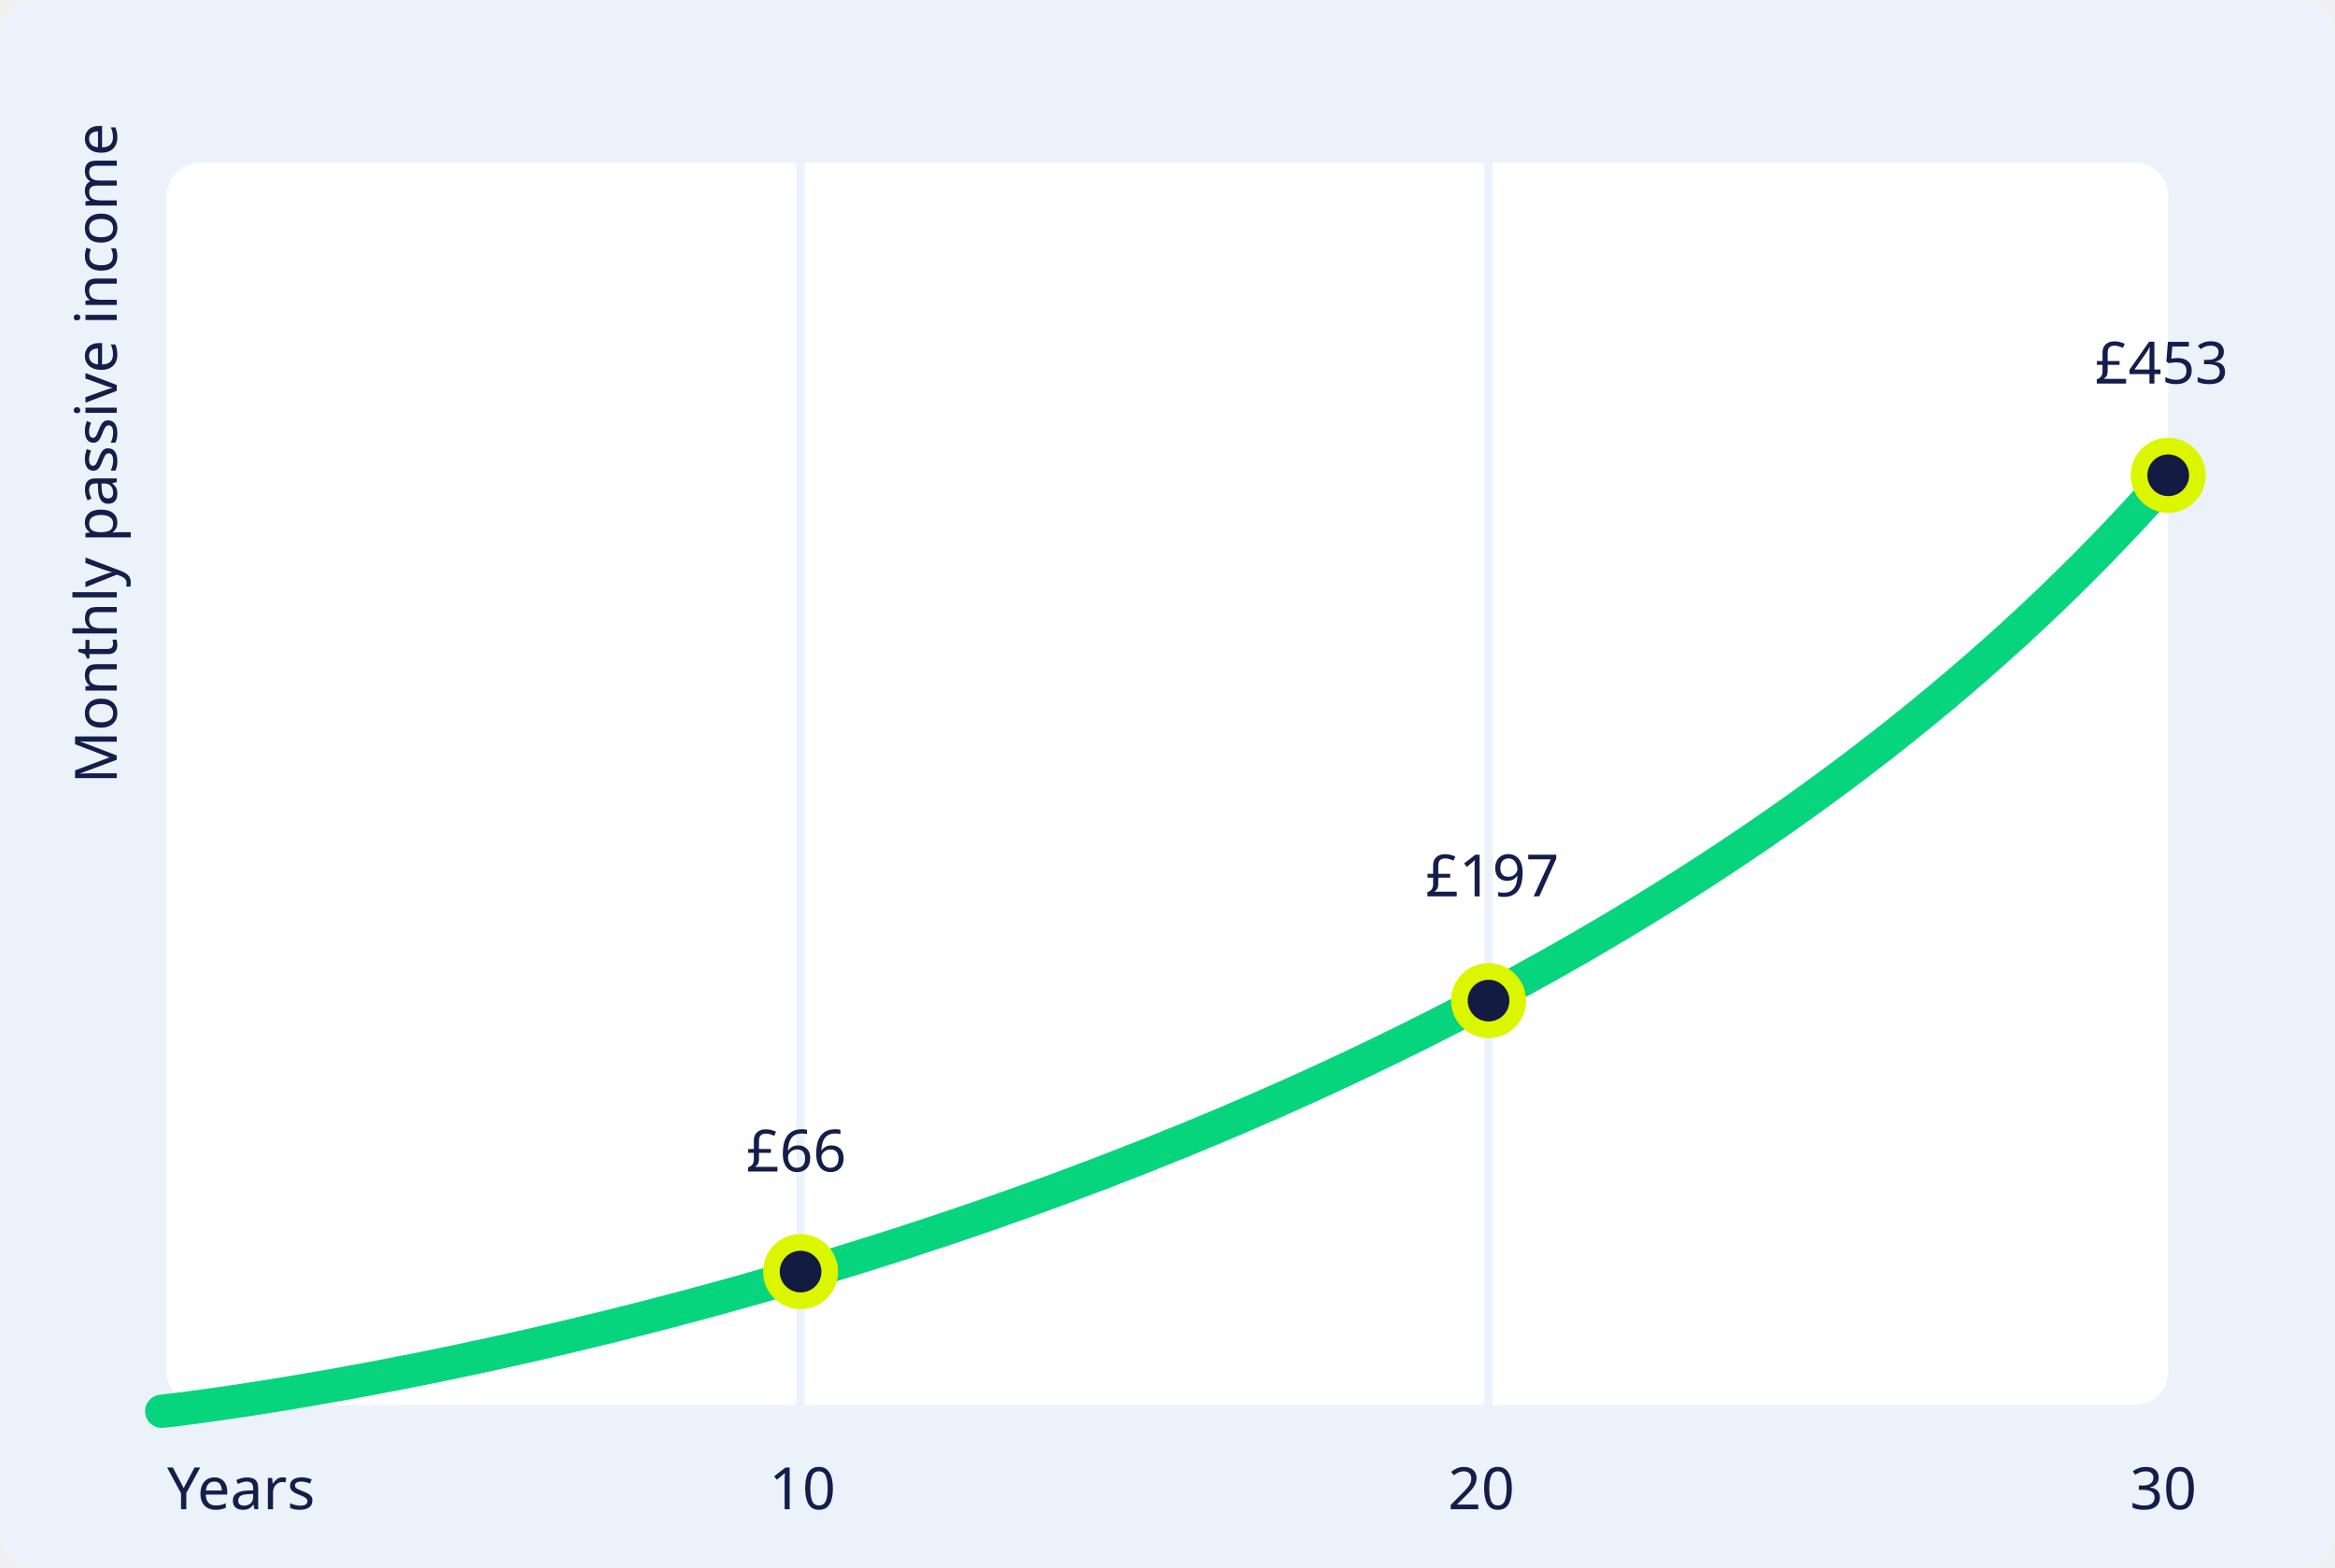
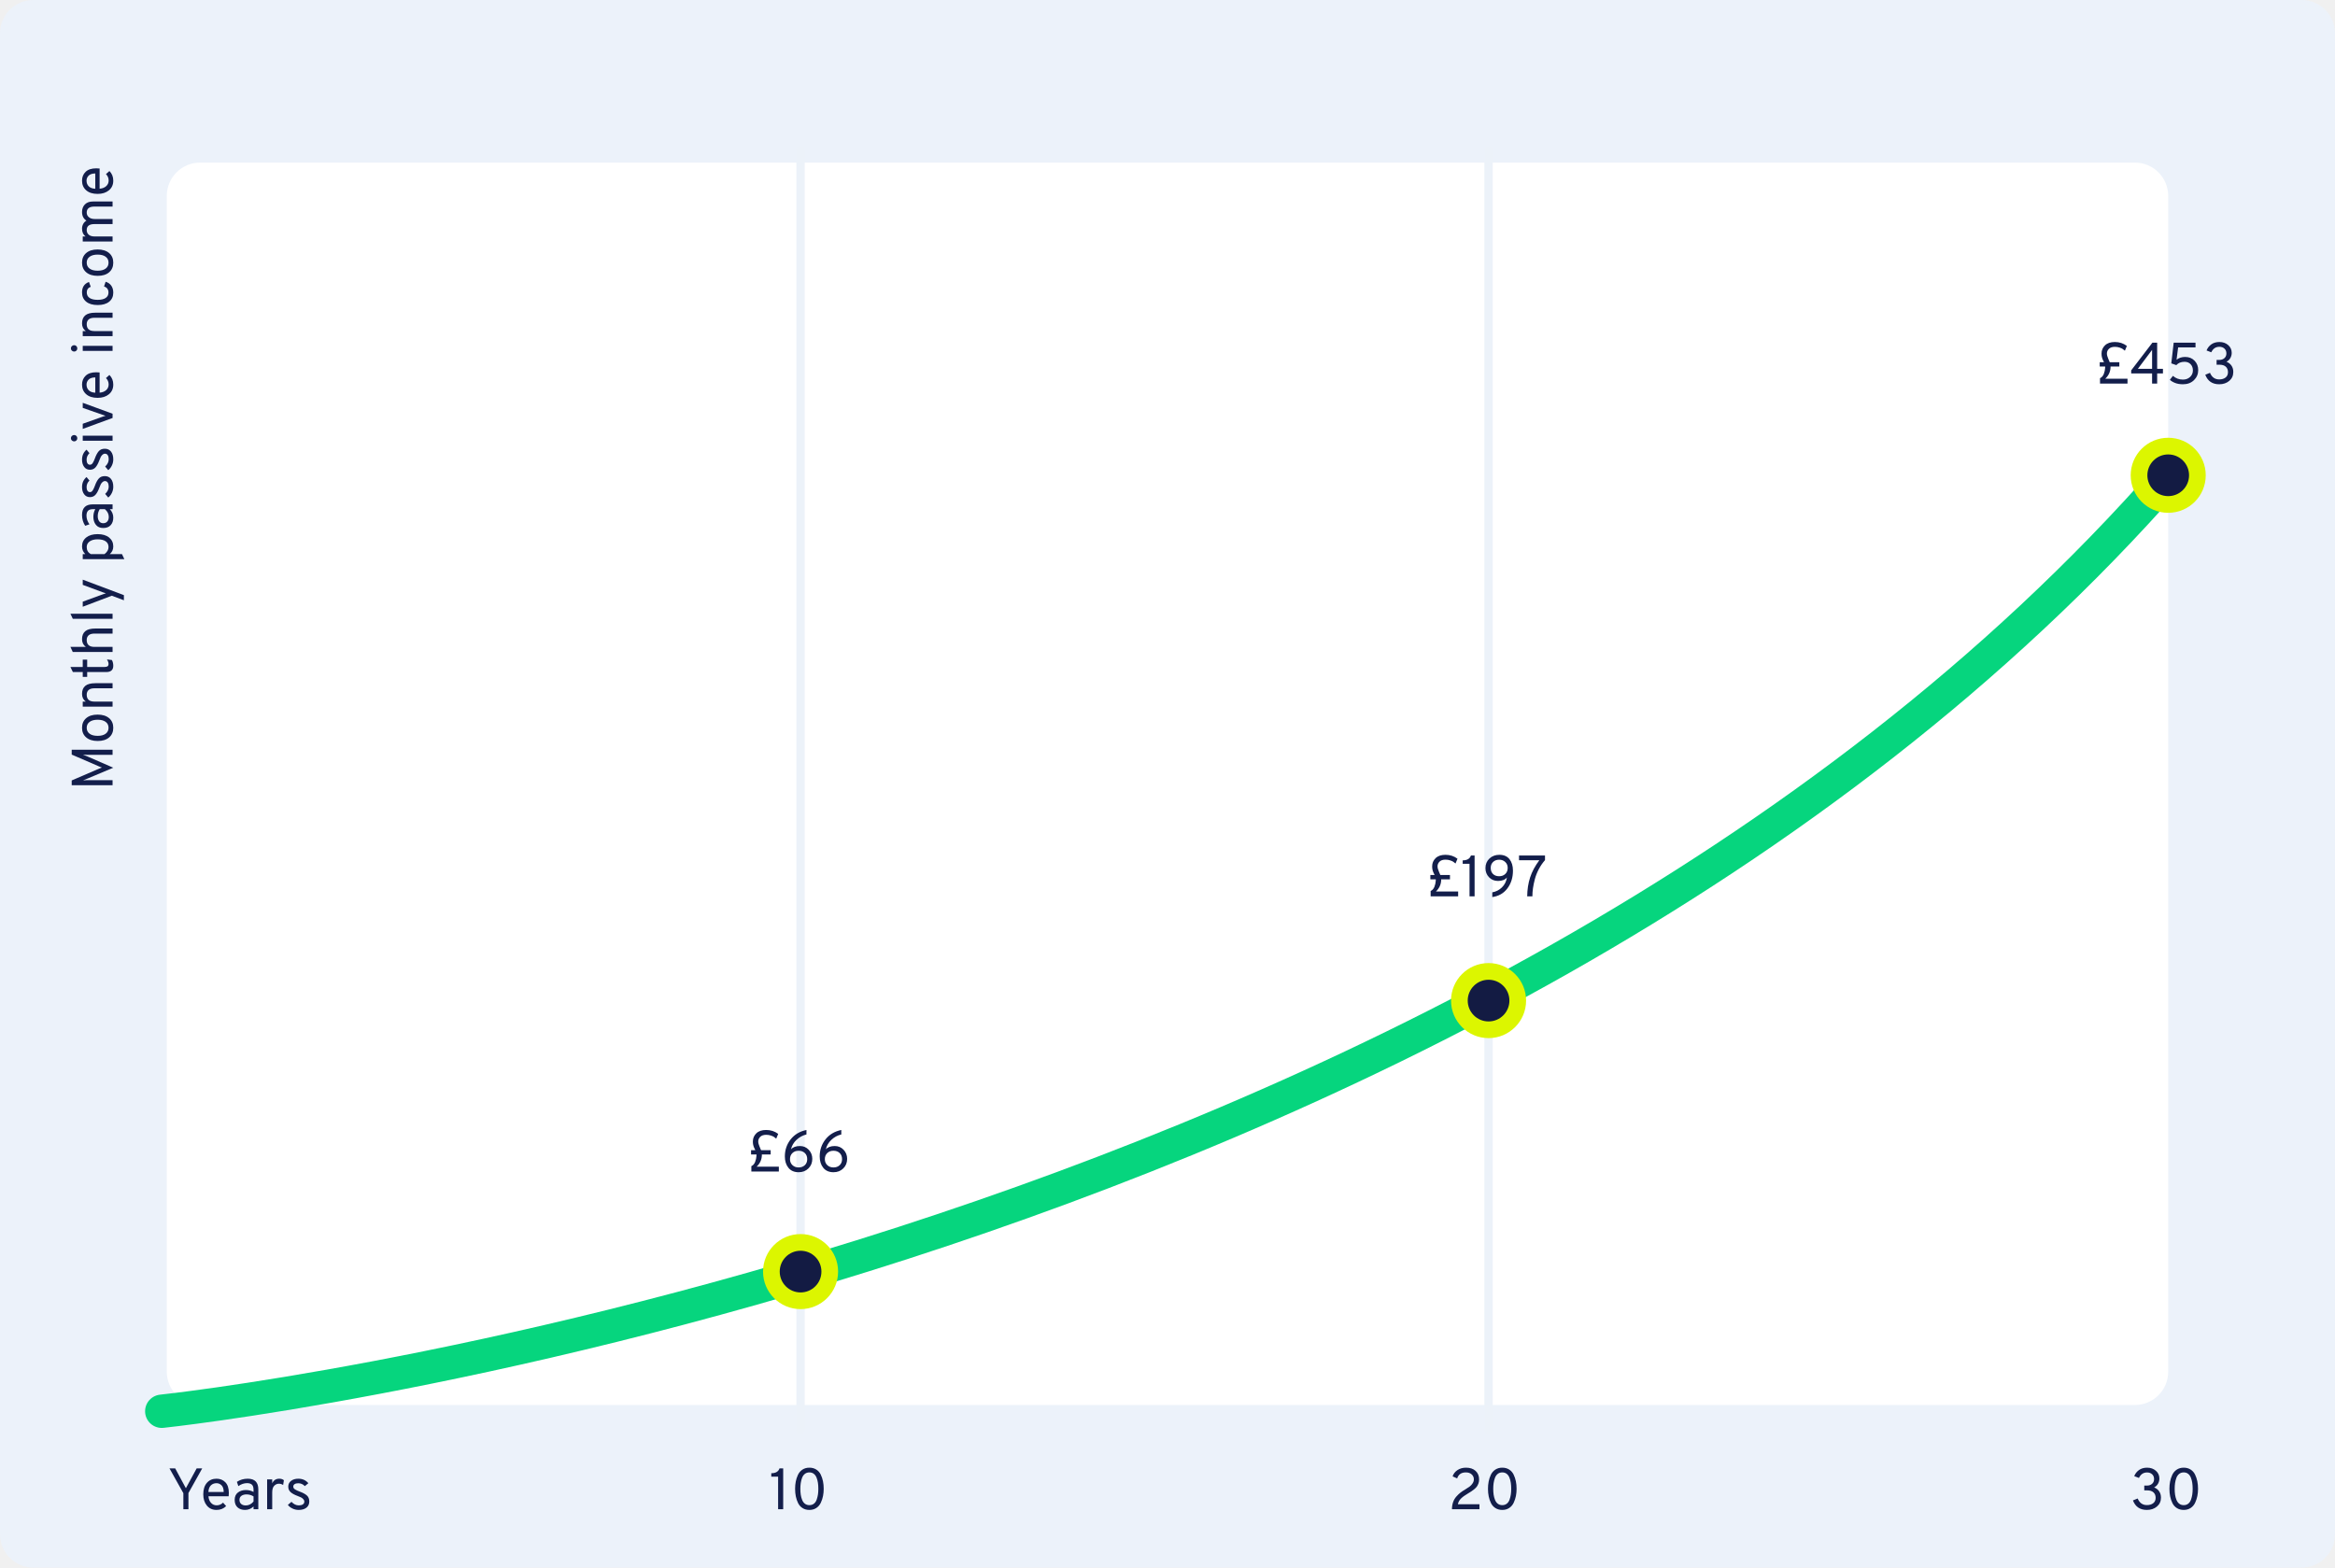
<svg xmlns="http://www.w3.org/2000/svg" width="560px" height="376px" viewBox="0 0 560 376" version="1.1">
  <defs />
  <g id="Page-1" stroke="none" stroke-width="1" fill="none" fill-rule="evenodd">
-     <g id="Lunch-graph">
+     <g id="Lunch-graph-Copy">
      <rect id="Rectangle" fill="#ECF2FA" x="0" y="0" width="560" height="376" rx="8" />
      <rect id="Rectangle-2" fill="#FFFFFF" x="40" y="39" width="480" height="298" rx="8" />
      <rect id="Rectangle-3-Copy" fill="#ECF2F9" x="356" y="35" width="2" height="309" rx="1" />
      <rect id="Rectangle-3-Copy-2" fill="#ECF2F9" x="191" y="35" width="2" height="309" rx="1" />
      <path d="M38.797,338.5 C38.797,338.5 352.516,305.652 520.395,113.957" id="Path-2" stroke="#06D57E" stroke-width="8" stroke-linecap="round" />
      <circle id="Oval" fill="#DCF600" cx="192" cy="305" r="9" />
      <circle id="Oval" fill="#131B43" cx="192" cy="305" r="5" />
      <circle id="Oval-Copy" fill="#DCF600" cx="357" cy="240" r="9" />
      <circle id="Oval-Copy-2" fill="#DCF600" cx="520" cy="114" r="9" />
      <circle id="Oval-Copy-3" fill="#131B43" cx="357" cy="240" r="5" />
      <circle id="Oval-Copy-4" fill="#131B43" cx="520" cy="114" r="5" />
-       <text id="10" font-family="Overpass-Regular, Overpass" font-size="14" font-weight="normal" fill="#131E4B">
-         <tspan x="184.416" y="362">10</tspan>
-       </text>
-       <text id="£66" font-family="Overpass-Regular, Overpass" font-size="14" font-weight="normal" fill="#131E4B">
-         <tspan x="178.963" y="281">£66</tspan>
-       </text>
-       <text id="Years" font-family="Overpass-Regular, Overpass" font-size="14" font-weight="normal" fill="#131E4B">
-         <tspan x="40.084" y="362">Years</tspan>
-       </text>
-       <text id="20" font-family="Overpass-Regular, Overpass" font-size="14" font-weight="normal" fill="#131E4B">
-         <tspan x="347.243" y="362">20</tspan>
-       </text>
-       <text id="£197" font-family="Overpass-Regular, Overpass" font-size="14" font-weight="normal" fill="#131E4B">
-         <tspan x="341.877" y="215">£197</tspan>
-       </text>
-       <text id="£453" font-family="Overpass-Regular, Overpass" font-size="14" font-weight="normal" fill="#131E4B">
-         <tspan x="502.413" y="92">£453</tspan>
-       </text>
-       <text id="30" font-family="Overpass-Regular, Overpass" font-size="14" font-weight="normal" fill="#131E4B">
-         <tspan x="510.813" y="362">30</tspan>
-       </text>
-       <text id="Monthly-passive-inco" transform="translate(23, 113) rotate(-90) translate(-23, -113) " font-family="Overpass-Regular, Overpass" font-size="14" font-weight="normal" fill="#131E4B">
-         <tspan x="-51.998" y="118">Monthly passive income</tspan>
-       </text>
+       <path d="M186.614,362 L186.614,354.188 L184.976,354.188 L184.976,353.362 C186.031,353.362 186.689,352.975 186.95,352.2 L187.832,352.2 L187.832,362 L186.614,362 Z M194.118,362.168 C193.493,362.168 192.947,362.021 192.48,361.727 C192.013,361.433 191.656,361.036 191.409,360.537 C191.162,360.038 190.98,359.503 190.863,358.934 C190.746,358.365 190.688,357.753 190.688,357.1 C190.688,356.503 190.739,355.931 190.842,355.385 C190.945,354.839 191.117,354.302 191.36,353.775 C191.603,353.248 191.96,352.825 192.431,352.508 C192.902,352.191 193.465,352.032 194.118,352.032 C194.743,352.032 195.289,352.179 195.756,352.473 C196.223,352.767 196.58,353.166 196.827,353.67 C197.074,354.174 197.256,354.711 197.373,355.28 C197.49,355.849 197.548,356.456 197.548,357.1 C197.548,357.697 197.494,358.269 197.387,358.815 C197.28,359.361 197.105,359.898 196.862,360.425 C196.619,360.952 196.262,361.375 195.791,361.692 C195.32,362.009 194.762,362.168 194.118,362.168 Z M194.118,361.02 C194.538,361.02 194.897,360.903 195.196,360.67 C195.495,360.437 195.716,360.115 195.861,359.704 C196.006,359.293 196.108,358.88 196.169,358.465 C196.23,358.05 196.26,357.595 196.26,357.1 C196.26,356.577 196.227,356.097 196.162,355.658 C196.097,355.219 195.987,354.806 195.833,354.419 C195.679,354.032 195.457,353.726 195.168,353.502 C194.879,353.278 194.529,353.166 194.118,353.166 C193.689,353.166 193.325,353.285 193.026,353.523 C192.727,353.761 192.503,354.083 192.354,354.489 C192.205,354.895 192.1,355.31 192.039,355.735 C191.978,356.16 191.948,356.615 191.948,357.1 C191.948,357.623 191.981,358.101 192.046,358.535 C192.111,358.969 192.223,359.382 192.382,359.774 C192.541,360.166 192.767,360.472 193.061,360.691 C193.355,360.91 193.707,361.02 194.118,361.02 Z" id="10" fill="#131E4B" />
+       <path d="M180.195,281 L180.195,279.712 C180.606,279.525 180.907,279.189 181.098,278.704 C181.289,278.219 181.399,277.715 181.427,277.192 L181.427,276.912 L180.125,276.912 L180.125,275.876 L181.147,275.876 C181.128,275.839 181.091,275.762 181.035,275.645 C180.979,275.528 180.939,275.447 180.916,275.4 C180.893,275.353 180.858,275.274 180.811,275.162 C180.764,275.05 180.729,274.952 180.706,274.868 C180.683,274.784 180.657,274.684 180.629,274.567 C180.601,274.45 180.582,274.327 180.573,274.196 C180.564,274.065 180.559,273.93 180.559,273.79 C180.559,273.025 180.834,272.374 181.385,271.837 C181.936,271.3 182.724,271.032 183.751,271.032 C184.843,271.032 185.804,271.345 186.635,271.97 L186.159,273.118 C185.944,272.941 185.765,272.801 185.62,272.698 C185.475,272.595 185.23,272.486 184.885,272.369 C184.54,272.252 184.162,272.194 183.751,272.194 C183.126,272.194 182.652,272.353 182.33,272.67 C182.008,272.987 181.847,273.361 181.847,273.79 C181.847,274.135 181.957,274.558 182.176,275.057 C182.395,275.556 182.51,275.829 182.519,275.876 L184.829,275.876 L184.829,276.912 L182.715,276.912 L182.715,277.164 C182.668,278.2 182.248,279.091 181.455,279.838 L186.789,279.838 L186.789,281 L180.195,281 Z M191.549,281.168 C190.485,281.168 189.666,280.816 189.092,280.111 C188.518,279.406 188.231,278.494 188.231,277.374 C188.231,275.825 188.695,274.462 189.624,273.286 C190.553,272.11 191.815,271.359 193.411,271.032 L193.411,272.11 C192.524,272.315 191.733,272.742 191.038,273.391 C190.343,274.04 189.897,274.803 189.701,275.68 C190.168,275.148 190.882,274.882 191.843,274.882 C192.683,274.882 193.388,275.181 193.957,275.778 C194.526,276.375 194.811,277.103 194.811,277.962 C194.811,278.886 194.501,279.651 193.88,280.258 C193.259,280.865 192.482,281.168 191.549,281.168 Z M191.535,280.02 C192.142,280.02 192.636,279.838 193.019,279.474 C193.402,279.11 193.593,278.629 193.593,278.032 C193.593,277.425 193.404,276.938 193.026,276.569 C192.648,276.2 192.151,276.016 191.535,276.016 C190.928,276.016 190.431,276.2 190.044,276.569 C189.657,276.938 189.463,277.425 189.463,278.032 C189.463,278.62 189.659,279.098 190.051,279.467 C190.443,279.836 190.938,280.02 191.535,280.02 Z M199.907,281.168 C198.843,281.168 198.024,280.816 197.45,280.111 C196.876,279.406 196.589,278.494 196.589,277.374 C196.589,275.825 197.053,274.462 197.982,273.286 C198.911,272.11 200.173,271.359 201.769,271.032 L201.769,272.11 C200.882,272.315 200.091,272.742 199.396,273.391 C198.701,274.04 198.255,274.803 198.059,275.68 C198.526,275.148 199.24,274.882 200.201,274.882 C201.041,274.882 201.746,275.181 202.315,275.778 C202.884,276.375 203.169,277.103 203.169,277.962 C203.169,278.886 202.859,279.651 202.238,280.258 C201.617,280.865 200.84,281.168 199.907,281.168 Z M199.893,280.02 C200.5,280.02 200.994,279.838 201.377,279.474 C201.76,279.11 201.951,278.629 201.951,278.032 C201.951,277.425 201.762,276.938 201.384,276.569 C201.006,276.2 200.509,276.016 199.893,276.016 C199.286,276.016 198.789,276.2 198.402,276.569 C198.015,276.938 197.821,277.425 197.821,278.032 C197.821,278.62 198.017,279.098 198.409,279.467 C198.801,279.836 199.296,280.02 199.893,280.02 Z" id="£66" fill="#131E4B" />
+       <path d="M43.976,362 L43.976,358.15 L40.644,352.2 L42.016,352.2 L44.578,356.96 L47.168,352.2 L48.498,352.2 L45.194,358.122 L45.194,362 L43.976,362 Z M51.928,362.168 C50.957,362.168 50.185,361.82 49.611,361.125 C49.037,360.43 48.75,359.527 48.75,358.416 C48.75,357.249 49.039,356.335 49.618,355.672 C50.197,355.009 50.967,354.678 51.928,354.678 C52.787,354.678 53.494,354.965 54.049,355.539 C54.604,356.113 54.882,356.96 54.882,358.08 C54.882,358.341 54.868,358.612 54.84,358.892 L49.996,358.892 C50.043,359.545 50.246,360.07 50.605,360.467 C50.964,360.864 51.415,361.062 51.956,361.062 C52.553,361.062 53.067,360.847 53.496,360.418 L54.238,361.244 C53.622,361.86 52.852,362.168 51.928,362.168 Z M49.982,357.856 L53.65,357.856 C53.641,357.119 53.466,356.584 53.125,356.253 C52.784,355.922 52.385,355.756 51.928,355.756 C51.377,355.756 50.925,355.931 50.57,356.281 C50.215,356.631 50.019,357.156 49.982,357.856 Z M60.804,362 L60.804,361.342 C60.216,361.893 59.539,362.168 58.774,362.168 C58.018,362.168 57.414,361.96 56.961,361.545 C56.508,361.13 56.282,360.535 56.282,359.76 C56.282,358.985 56.539,358.397 57.052,357.996 C57.565,357.595 58.2,357.394 58.956,357.394 C59.647,357.394 60.263,357.548 60.804,357.856 L60.804,357.352 C60.804,356.755 60.671,356.337 60.405,356.099 C60.139,355.861 59.754,355.742 59.25,355.742 C58.531,355.742 57.836,355.98 57.164,356.456 L56.814,355.434 C57.579,354.93 58.443,354.678 59.404,354.678 C61.103,354.678 61.952,355.537 61.952,357.254 L61.952,362 L60.804,362 Z M58.956,361.09 C59.656,361.09 60.272,360.777 60.804,360.152 L60.804,358.92 C60.291,358.603 59.731,358.444 59.124,358.444 C58.629,358.444 58.223,358.556 57.906,358.78 C57.589,359.004 57.43,359.331 57.43,359.76 C57.43,360.161 57.563,360.483 57.829,360.726 C58.095,360.969 58.471,361.09 58.956,361.09 Z M64.066,362 L64.066,354.846 L65.284,354.846 L65.284,355.784 C65.62,355.047 66.185,354.678 66.978,354.678 C67.426,354.678 67.795,354.799 68.084,355.042 L67.902,356.19 C67.603,355.985 67.263,355.882 66.88,355.882 C66.46,355.882 66.089,356.045 65.767,356.372 C65.445,356.699 65.284,357.231 65.284,357.968 L65.284,362 L64.066,362 Z M71.626,362.168 C71.113,362.168 70.625,362.058 70.163,361.839 C69.701,361.62 69.325,361.328 69.036,360.964 L69.904,360.222 C70.436,360.791 71.019,361.076 71.654,361.076 C72.055,361.076 72.377,360.999 72.62,360.845 C72.863,360.691 72.984,360.465 72.984,360.166 C72.984,359.942 72.895,359.739 72.718,359.557 C72.541,359.375 72.359,359.24 72.172,359.151 C71.985,359.062 71.71,358.948 71.346,358.808 C70.618,358.537 70.067,358.234 69.694,357.898 C69.321,357.562 69.134,357.119 69.134,356.568 C69.134,355.989 69.36,355.53 69.813,355.189 C70.266,354.848 70.842,354.678 71.542,354.678 C72.541,354.678 73.343,355.037 73.95,355.756 L73.11,356.456 C72.671,355.999 72.144,355.77 71.528,355.77 C71.164,355.77 70.875,355.84 70.66,355.98 C70.445,356.12 70.338,356.316 70.338,356.568 C70.338,356.708 70.373,356.836 70.443,356.953 C70.513,357.07 70.639,357.179 70.821,357.282 C71.003,357.385 71.148,357.462 71.255,357.513 C71.362,357.564 71.561,357.646 71.85,357.758 C72.606,358.029 73.182,358.337 73.579,358.682 C73.976,359.027 74.174,359.513 74.174,360.138 C74.174,360.773 73.945,361.27 73.488,361.629 C73.031,361.988 72.41,362.168 71.626,362.168 Z" id="Years" fill="#131E4B" />
+       <path d="M348.223,362 C348.223,361.384 348.312,360.822 348.489,360.313 C348.666,359.804 348.923,359.359 349.259,358.976 C349.595,358.593 349.931,358.271 350.267,358.01 C350.603,357.749 351.004,357.483 351.471,357.212 C351.9,356.951 352.236,356.729 352.479,356.547 C352.722,356.365 352.948,356.12 353.158,355.812 C353.368,355.504 353.473,355.177 353.473,354.832 C353.473,354.356 353.298,353.959 352.948,353.642 C352.598,353.325 352.134,353.166 351.555,353.166 C350.472,353.166 349.777,353.647 349.469,354.608 L348.377,354.118 C348.573,353.502 348.96,353 349.539,352.613 C350.118,352.226 350.804,352.032 351.597,352.032 C352.568,352.032 353.333,352.291 353.893,352.809 C354.453,353.327 354.733,354.011 354.733,354.86 C354.733,355.196 354.682,355.509 354.579,355.798 C354.476,356.087 354.353,356.335 354.208,356.54 C354.063,356.745 353.856,356.96 353.585,357.184 C353.314,357.408 353.074,357.588 352.864,357.723 C352.654,357.858 352.372,358.033 352.017,358.248 C351.326,358.649 350.783,359.046 350.386,359.438 C349.989,359.83 349.74,360.287 349.637,360.81 L354.817,360.81 L354.817,362 L348.223,362 Z M360.291,362.168 C359.666,362.168 359.12,362.021 358.653,361.727 C358.186,361.433 357.829,361.036 357.582,360.537 C357.335,360.038 357.153,359.503 357.036,358.934 C356.919,358.365 356.861,357.753 356.861,357.1 C356.861,356.503 356.912,355.931 357.015,355.385 C357.118,354.839 357.29,354.302 357.533,353.775 C357.776,353.248 358.133,352.825 358.604,352.508 C359.075,352.191 359.638,352.032 360.291,352.032 C360.916,352.032 361.462,352.179 361.929,352.473 C362.396,352.767 362.753,353.166 363,353.67 C363.247,354.174 363.429,354.711 363.546,355.28 C363.663,355.849 363.721,356.456 363.721,357.1 C363.721,357.697 363.667,358.269 363.56,358.815 C363.453,359.361 363.278,359.898 363.035,360.425 C362.792,360.952 362.435,361.375 361.964,361.692 C361.493,362.009 360.935,362.168 360.291,362.168 Z M360.291,361.02 C360.711,361.02 361.07,360.903 361.369,360.67 C361.668,360.437 361.889,360.115 362.034,359.704 C362.179,359.293 362.281,358.88 362.342,358.465 C362.403,358.05 362.433,357.595 362.433,357.1 C362.433,356.577 362.4,356.097 362.335,355.658 C362.27,355.219 362.16,354.806 362.006,354.419 C361.852,354.032 361.63,353.726 361.341,353.502 C361.052,353.278 360.702,353.166 360.291,353.166 C359.862,353.166 359.498,353.285 359.199,353.523 C358.9,353.761 358.676,354.083 358.527,354.489 C358.378,354.895 358.273,355.31 358.212,355.735 C358.151,356.16 358.121,356.615 358.121,357.1 C358.121,357.623 358.154,358.101 358.219,358.535 C358.284,358.969 358.396,359.382 358.555,359.774 C358.714,360.166 358.94,360.472 359.234,360.691 C359.528,360.91 359.88,361.02 360.291,361.02 Z" id="20" fill="#131E4B" />
+       <path d="M343.109,215 L343.109,213.712 C343.52,213.525 343.821,213.189 344.012,212.704 C344.203,212.219 344.313,211.715 344.341,211.192 L344.341,210.912 L343.039,210.912 L343.039,209.876 L344.061,209.876 C344.042,209.839 344.005,209.762 343.949,209.645 C343.893,209.528 343.853,209.447 343.83,209.4 C343.807,209.353 343.772,209.274 343.725,209.162 C343.678,209.05 343.643,208.952 343.62,208.868 C343.597,208.784 343.571,208.684 343.543,208.567 C343.515,208.45 343.496,208.327 343.487,208.196 C343.478,208.065 343.473,207.93 343.473,207.79 C343.473,207.025 343.748,206.374 344.299,205.837 C344.85,205.3 345.638,205.032 346.665,205.032 C347.757,205.032 348.718,205.345 349.549,205.97 L349.073,207.118 C348.858,206.941 348.679,206.801 348.534,206.698 C348.389,206.595 348.144,206.486 347.799,206.369 C347.454,206.252 347.076,206.194 346.665,206.194 C346.04,206.194 345.566,206.353 345.244,206.67 C344.922,206.987 344.761,207.361 344.761,207.79 C344.761,208.135 344.871,208.558 345.09,209.057 C345.309,209.556 345.424,209.829 345.433,209.876 L347.743,209.876 L347.743,210.912 L345.629,210.912 L345.629,211.164 C345.582,212.2 345.162,213.091 344.369,213.838 L349.703,213.838 L349.703,215 L343.109,215 Z M352.433,215 L352.433,207.188 L350.795,207.188 L350.795,206.362 C351.85,206.362 352.508,205.975 352.769,205.2 L353.651,205.2 L353.651,215 L352.433,215 Z M357.893,215.168 L357.893,214.034 C358.78,213.875 359.547,213.483 360.196,212.858 C360.845,212.233 361.248,211.435 361.407,210.464 C360.95,211.024 360.236,211.304 359.265,211.304 C358.406,211.304 357.69,211.01 357.116,210.422 C356.542,209.834 356.255,209.101 356.255,208.224 C356.255,207.3 356.57,206.537 357.2,205.935 C357.83,205.333 358.626,205.032 359.587,205.032 C360.66,205.032 361.472,205.382 362.023,206.082 C362.574,206.782 362.849,207.697 362.849,208.826 C362.849,210.478 362.408,211.894 361.526,213.075 C360.644,214.256 359.433,214.953 357.893,215.168 Z M359.545,210.17 C360.152,210.17 360.644,209.986 361.022,209.617 C361.4,209.248 361.589,208.765 361.589,208.168 C361.589,207.599 361.395,207.13 361.008,206.761 C360.621,206.392 360.133,206.208 359.545,206.208 C358.938,206.208 358.446,206.392 358.068,206.761 C357.69,207.13 357.501,207.599 357.501,208.168 C357.501,208.775 357.685,209.26 358.054,209.624 C358.423,209.988 358.92,210.17 359.545,210.17 Z M366.265,215 C366.284,213.348 366.517,211.834 366.965,210.457 C367.413,209.08 368.15,207.706 369.177,206.334 L364.305,206.334 L364.305,205.2 L370.535,205.2 L370.535,206.306 C369.947,206.978 369.445,207.713 369.03,208.511 C368.615,209.309 368.304,210.1 368.099,210.884 C367.894,211.668 367.744,212.389 367.651,213.047 C367.558,213.705 367.511,214.356 367.511,215 L366.265,215 Z" id="£197" fill="#131E4B" />
+       <path d="M503.645,92 L503.645,90.712 C504.056,90.525 504.357,90.189 504.548,89.704 C504.739,89.219 504.849,88.715 504.877,88.192 L504.877,87.912 L503.575,87.912 L503.575,86.876 L504.597,86.876 C504.578,86.839 504.541,86.762 504.485,86.645 C504.429,86.528 504.389,86.447 504.366,86.4 C504.343,86.353 504.308,86.274 504.261,86.162 C504.214,86.05 504.179,85.952 504.156,85.868 C504.133,85.784 504.107,85.684 504.079,85.567 C504.051,85.45 504.032,85.327 504.023,85.196 C504.014,85.065 504.009,84.93 504.009,84.79 C504.009,84.025 504.284,83.374 504.835,82.837 C505.386,82.3 506.174,82.032 507.201,82.032 C508.293,82.032 509.254,82.345 510.085,82.97 L509.609,84.118 C509.394,83.941 509.215,83.801 509.07,83.698 C508.925,83.595 508.68,83.486 508.335,83.369 C507.99,83.252 507.612,83.194 507.201,83.194 C506.576,83.194 506.102,83.353 505.78,83.67 C505.458,83.987 505.297,84.361 505.297,84.79 C505.297,85.135 505.407,85.558 505.626,86.057 C505.845,86.556 505.96,86.829 505.969,86.876 L508.279,86.876 L508.279,87.912 L506.165,87.912 L506.165,88.164 C506.118,89.2 505.698,90.091 504.905,90.838 L510.239,90.838 L510.239,92 L503.645,92 Z M516.133,92 L516.133,89.564 L511.121,89.564 L511.121,88.836 L516.203,82.2 L517.351,82.2 L517.351,88.472 L518.737,88.472 L518.737,89.564 L517.351,89.564 L517.351,92 L516.133,92 Z M516.133,88.472 L516.133,83.922 L512.717,88.472 L516.133,88.472 Z M523.539,92.168 C522.811,92.168 522.176,92.061 521.635,91.846 C521.094,91.631 520.683,91.379 520.403,91.09 L521.131,90.152 C521.812,90.749 522.61,91.048 523.525,91.048 C524.216,91.048 524.787,90.838 525.24,90.418 C525.693,89.998 525.919,89.475 525.919,88.85 C525.919,88.234 525.735,87.735 525.366,87.352 C524.997,86.969 524.514,86.778 523.917,86.778 C523.077,86.778 522.419,87.044 521.943,87.576 L520.739,87.156 L521.313,82.2 L526.549,82.2 L526.549,83.334 L522.377,83.334 L521.999,86.288 C522.559,85.84 523.245,85.616 524.057,85.616 C524.99,85.616 525.746,85.919 526.325,86.526 C526.904,87.133 527.193,87.879 527.193,88.766 C527.193,89.718 526.855,90.523 526.178,91.181 C525.501,91.839 524.622,92.168 523.539,92.168 Z M532.233,92.168 C530.581,92.168 529.466,91.407 528.887,89.886 L530.021,89.424 C530.46,90.479 531.197,91.006 532.233,91.006 C532.849,91.006 533.353,90.857 533.745,90.558 C534.137,90.259 534.333,89.825 534.333,89.256 C534.333,88.715 534.16,88.283 533.815,87.961 C533.47,87.639 532.966,87.478 532.303,87.478 L531.603,87.478 L531.603,86.33 L532.233,86.33 C532.746,86.33 533.162,86.188 533.479,85.903 C533.796,85.618 533.955,85.243 533.955,84.776 C533.955,84.291 533.799,83.903 533.486,83.614 C533.173,83.325 532.77,83.18 532.275,83.18 C531.388,83.18 530.74,83.619 530.329,84.496 L529.195,84.062 C529.428,83.465 529.809,82.977 530.336,82.599 C530.863,82.221 531.51,82.032 532.275,82.032 C533.124,82.032 533.829,82.279 534.389,82.774 C534.949,83.269 535.229,83.889 535.229,84.636 C535.229,85.084 535.119,85.499 534.9,85.882 C534.681,86.265 534.37,86.559 533.969,86.764 C534.482,86.969 534.884,87.282 535.173,87.702 C535.462,88.122 535.607,88.626 535.607,89.214 C535.607,90.101 535.285,90.815 534.641,91.356 C533.997,91.897 533.194,92.168 532.233,92.168 Z" id="£453" fill="#131E4B" />
+       <path d="M514.887,362.168 C513.235,362.168 512.12,361.407 511.541,359.886 L512.675,359.424 C513.114,360.479 513.851,361.006 514.887,361.006 C515.503,361.006 516.007,360.857 516.399,360.558 C516.791,360.259 516.987,359.825 516.987,359.256 C516.987,358.715 516.814,358.283 516.469,357.961 C516.124,357.639 515.62,357.478 514.957,357.478 L514.257,357.478 L514.257,356.33 L514.887,356.33 C515.4,356.33 515.816,356.188 516.133,355.903 C516.45,355.618 516.609,355.243 516.609,354.776 C516.609,354.291 516.453,353.903 516.14,353.614 C515.827,353.325 515.424,353.18 514.929,353.18 C514.042,353.18 513.394,353.619 512.983,354.496 L511.849,354.062 C512.082,353.465 512.463,352.977 512.99,352.599 C513.517,352.221 514.164,352.032 514.929,352.032 C515.778,352.032 516.483,352.279 517.043,352.774 C517.603,353.269 517.883,353.889 517.883,354.636 C517.883,355.084 517.773,355.499 517.554,355.882 C517.335,356.265 517.024,356.559 516.623,356.764 C517.136,356.969 517.538,357.282 517.827,357.702 C518.116,358.122 518.261,358.626 518.261,359.214 C518.261,360.101 517.939,360.815 517.295,361.356 C516.651,361.897 515.848,362.168 514.887,362.168 Z M523.721,362.168 C523.096,362.168 522.55,362.021 522.083,361.727 C521.616,361.433 521.259,361.036 521.012,360.537 C520.765,360.038 520.583,359.503 520.466,358.934 C520.349,358.365 520.291,357.753 520.291,357.1 C520.291,356.503 520.342,355.931 520.445,355.385 C520.548,354.839 520.72,354.302 520.963,353.775 C521.206,353.248 521.563,352.825 522.034,352.508 C522.505,352.191 523.068,352.032 523.721,352.032 C524.346,352.032 524.892,352.179 525.359,352.473 C525.826,352.767 526.183,353.166 526.43,353.67 C526.677,354.174 526.859,354.711 526.976,355.28 C527.093,355.849 527.151,356.456 527.151,357.1 C527.151,357.697 527.097,358.269 526.99,358.815 C526.883,359.361 526.708,359.898 526.465,360.425 C526.222,360.952 525.865,361.375 525.394,361.692 C524.923,362.009 524.365,362.168 523.721,362.168 Z M523.721,361.02 C524.141,361.02 524.5,360.903 524.799,360.67 C525.098,360.437 525.319,360.115 525.464,359.704 C525.609,359.293 525.711,358.88 525.772,358.465 C525.833,358.05 525.863,357.595 525.863,357.1 C525.863,356.577 525.83,356.097 525.765,355.658 C525.7,355.219 525.59,354.806 525.436,354.419 C525.282,354.032 525.06,353.726 524.771,353.502 C524.482,353.278 524.132,353.166 523.721,353.166 C523.292,353.166 522.928,353.285 522.629,353.523 C522.33,353.761 522.106,354.083 521.957,354.489 C521.808,354.895 521.703,355.31 521.642,355.735 C521.581,356.16 521.551,356.615 521.551,357.1 C521.551,357.623 521.584,358.101 521.649,358.535 C521.714,358.969 521.826,359.382 521.985,359.774 C522.144,360.166 522.37,360.472 522.664,360.691 C522.958,360.91 523.31,361.02 523.721,361.02 Z" id="30" fill="#131E4B" />
+       <path d="M-42.114,118 L-43.332,118 L-43.332,111.98 C-43.332,111.597 -43.323,111.238 -43.304,110.902 C-43.397,111.163 -43.542,111.532 -43.738,112.008 L-46.426,118.168 L-49.03,111.98 C-49.254,111.439 -49.394,111.084 -49.45,110.916 C-49.422,111.168 -49.408,111.523 -49.408,111.98 L-49.408,118 L-50.626,118 L-50.626,108.2 L-49.478,108.2 L-46.636,114.794 L-46.384,115.452 C-46.347,115.34 -46.263,115.121 -46.132,114.794 L-43.276,108.2 L-42.114,108.2 L-42.114,118 Z M-36.85,118.168 C-37.821,118.168 -38.591,117.837 -39.16,117.174 C-39.729,116.511 -40.014,115.597 -40.014,114.43 C-40.014,113.263 -39.729,112.346 -39.16,111.679 C-38.591,111.012 -37.821,110.678 -36.85,110.678 C-35.879,110.678 -35.109,111.009 -34.54,111.672 C-33.971,112.335 -33.686,113.249 -33.686,114.416 C-33.686,115.583 -33.971,116.5 -34.54,117.167 C-35.109,117.834 -35.879,118.168 -36.85,118.168 Z M-36.85,117.034 C-36.243,117.034 -35.77,116.803 -35.429,116.341 C-35.088,115.879 -34.918,115.237 -34.918,114.416 C-34.918,113.604 -35.088,112.965 -35.429,112.498 C-35.77,112.031 -36.243,111.798 -36.85,111.798 C-37.457,111.798 -37.93,112.029 -38.271,112.491 C-38.612,112.953 -38.782,113.599 -38.782,114.43 C-38.782,115.242 -38.612,115.879 -38.271,116.341 C-37.93,116.803 -37.457,117.034 -36.85,117.034 Z M-27.372,118 L-27.372,113.674 C-27.372,113.03 -27.51,112.556 -27.785,112.253 C-28.06,111.95 -28.436,111.798 -28.912,111.798 C-30.013,111.798 -30.564,112.414 -30.564,113.646 L-30.564,118 L-31.782,118 L-31.782,110.846 L-30.564,110.846 L-30.564,111.574 C-30.125,110.977 -29.509,110.678 -28.716,110.678 C-27.876,110.678 -27.239,110.932 -26.805,111.441 C-26.371,111.95 -26.154,112.764 -26.154,113.884 L-26.154,118 L-27.372,118 Z M-21.968,118.168 C-22.976,118.168 -23.48,117.599 -23.48,116.46 L-23.48,111.91 L-24.642,111.91 L-24.642,110.846 L-23.48,110.846 L-23.48,108.48 L-22.262,107.892 L-22.262,110.846 L-20.498,110.846 L-20.498,111.91 L-22.262,111.91 L-22.262,116.054 C-22.262,116.371 -22.211,116.614 -22.108,116.782 C-22.005,116.95 -21.809,117.034 -21.52,117.034 C-21.203,117.034 -20.848,116.908 -20.456,116.656 L-20.596,117.846 C-21.007,118.061 -21.464,118.168 -21.968,118.168 Z M-18.664,118 L-18.664,108.452 L-17.446,107.892 L-17.446,111.588 C-17.007,110.981 -16.391,110.678 -15.598,110.678 C-14.758,110.678 -14.121,110.932 -13.687,111.441 C-13.253,111.95 -13.036,112.764 -13.036,113.884 L-13.036,118 L-14.254,118 L-14.254,113.674 C-14.254,113.03 -14.392,112.556 -14.667,112.253 C-14.942,111.95 -15.318,111.798 -15.794,111.798 C-16.895,111.798 -17.446,112.414 -17.446,113.646 L-17.446,118 L-18.664,118 Z M-10.712,118 L-10.712,108.466 L-9.494,107.892 L-9.494,118 L-10.712,118 Z M-6.26,120.716 L-5.168,117.818 L-7.814,110.846 L-6.596,110.846 L-4.818,115.718 C-4.753,115.877 -4.678,116.105 -4.594,116.404 C-4.51,116.105 -4.435,115.877 -4.37,115.718 L-2.564,110.846 L-1.318,110.846 L-5.028,120.716 L-6.26,120.716 Z M6.648,118.168 C5.901,118.168 5.29,117.888 4.814,117.328 L4.814,120.254 L3.596,120.828 L3.596,110.846 L4.814,110.846 L4.814,111.448 C5.327,110.935 5.939,110.678 6.648,110.678 C7.553,110.678 8.272,111.014 8.804,111.686 C9.336,112.358 9.602,113.268 9.602,114.416 C9.602,115.583 9.331,116.5 8.79,117.167 C8.249,117.834 7.535,118.168 6.648,118.168 Z M6.494,117.034 C7.091,117.034 7.551,116.808 7.873,116.355 C8.195,115.902 8.356,115.256 8.356,114.416 C8.356,113.623 8.19,112.988 7.859,112.512 C7.528,112.036 7.073,111.798 6.494,111.798 C5.738,111.798 5.178,112.12 4.814,112.764 L4.814,116.068 C5.309,116.712 5.869,117.034 6.494,117.034 Z M15.594,118 L15.594,117.342 C15.006,117.893 14.329,118.168 13.564,118.168 C12.808,118.168 12.204,117.96 11.751,117.545 C11.298,117.13 11.072,116.535 11.072,115.76 C11.072,114.985 11.329,114.397 11.842,113.996 C12.355,113.595 12.99,113.394 13.746,113.394 C14.437,113.394 15.053,113.548 15.594,113.856 L15.594,113.352 C15.594,112.755 15.461,112.337 15.195,112.099 C14.929,111.861 14.544,111.742 14.04,111.742 C13.321,111.742 12.626,111.98 11.954,112.456 L11.604,111.434 C12.369,110.93 13.233,110.678 14.194,110.678 C15.893,110.678 16.742,111.537 16.742,113.254 L16.742,118 L15.594,118 Z M13.746,117.09 C14.446,117.09 15.062,116.777 15.594,116.152 L15.594,114.92 C15.081,114.603 14.521,114.444 13.914,114.444 C13.419,114.444 13.013,114.556 12.696,114.78 C12.379,115.004 12.22,115.331 12.22,115.76 C12.22,116.161 12.353,116.483 12.619,116.726 C12.885,116.969 13.261,117.09 13.746,117.09 Z M20.97,118.168 C20.457,118.168 19.969,118.058 19.507,117.839 C19.045,117.62 18.669,117.328 18.38,116.964 L19.248,116.222 C19.78,116.791 20.363,117.076 20.998,117.076 C21.399,117.076 21.721,116.999 21.964,116.845 C22.207,116.691 22.328,116.465 22.328,116.166 C22.328,115.942 22.239,115.739 22.062,115.557 C21.885,115.375 21.703,115.24 21.516,115.151 C21.329,115.062 21.054,114.948 20.69,114.808 C19.962,114.537 19.411,114.234 19.038,113.898 C18.665,113.562 18.478,113.119 18.478,112.568 C18.478,111.989 18.704,111.53 19.157,111.189 C19.61,110.848 20.186,110.678 20.886,110.678 C21.885,110.678 22.687,111.037 23.294,111.756 L22.454,112.456 C22.015,111.999 21.488,111.77 20.872,111.77 C20.508,111.77 20.219,111.84 20.004,111.98 C19.789,112.12 19.682,112.316 19.682,112.568 C19.682,112.708 19.717,112.836 19.787,112.953 C19.857,113.07 19.983,113.179 20.165,113.282 C20.347,113.385 20.492,113.462 20.599,113.513 C20.706,113.564 20.905,113.646 21.194,113.758 C21.95,114.029 22.526,114.337 22.923,114.682 C23.32,115.027 23.518,115.513 23.518,116.138 C23.518,116.773 23.289,117.27 22.832,117.629 C22.375,117.988 21.754,118.168 20.97,118.168 Z M27.536,118.168 C27.023,118.168 26.535,118.058 26.073,117.839 C25.611,117.62 25.235,117.328 24.946,116.964 L25.814,116.222 C26.346,116.791 26.929,117.076 27.564,117.076 C27.965,117.076 28.287,116.999 28.53,116.845 C28.773,116.691 28.894,116.465 28.894,116.166 C28.894,115.942 28.805,115.739 28.628,115.557 C28.451,115.375 28.269,115.24 28.082,115.151 C27.895,115.062 27.62,114.948 27.256,114.808 C26.528,114.537 25.977,114.234 25.604,113.898 C25.231,113.562 25.044,113.119 25.044,112.568 C25.044,111.989 25.27,111.53 25.723,111.189 C26.176,110.848 26.752,110.678 27.452,110.678 C28.451,110.678 29.253,111.037 29.86,111.756 L29.02,112.456 C28.581,111.999 28.054,111.77 27.438,111.77 C27.074,111.77 26.785,111.84 26.57,111.98 C26.355,112.12 26.248,112.316 26.248,112.568 C26.248,112.708 26.283,112.836 26.353,112.953 C26.423,113.07 26.549,113.179 26.731,113.282 C26.913,113.385 27.058,113.462 27.165,113.513 C27.272,113.564 27.471,113.646 27.76,113.758 C28.516,114.029 29.092,114.337 29.489,114.682 C29.886,115.027 30.084,115.513 30.084,116.138 C30.084,116.773 29.855,117.27 29.398,117.629 C28.941,117.988 28.32,118.168 27.536,118.168 Z M32.604,109.544 C32.389,109.544 32.21,109.469 32.065,109.32 C31.92,109.171 31.848,108.993 31.848,108.788 C31.848,108.573 31.923,108.389 32.072,108.235 C32.221,108.081 32.399,108.004 32.604,108.004 C32.819,108.004 33.001,108.081 33.15,108.235 C33.299,108.389 33.374,108.573 33.374,108.788 C33.374,109.003 33.299,109.182 33.15,109.327 C33.001,109.472 32.819,109.544 32.604,109.544 Z M32.002,118 L32.002,110.846 L33.22,110.846 L33.22,118 L32.002,118 Z M37.462,118 L34.844,110.846 L36.076,110.846 L37.77,115.62 C37.891,115.975 37.966,116.208 37.994,116.32 C38.022,116.208 38.097,115.975 38.218,115.62 L39.884,110.846 L41.102,110.846 L38.484,118 L37.462,118 Z M45.47,118.168 C44.499,118.168 43.727,117.82 43.153,117.125 C42.579,116.43 42.292,115.527 42.292,114.416 C42.292,113.249 42.581,112.335 43.16,111.672 C43.739,111.009 44.509,110.678 45.47,110.678 C46.329,110.678 47.036,110.965 47.591,111.539 C48.146,112.113 48.424,112.96 48.424,114.08 C48.424,114.341 48.41,114.612 48.382,114.892 L43.538,114.892 C43.585,115.545 43.788,116.07 44.147,116.467 C44.506,116.864 44.957,117.062 45.498,117.062 C46.095,117.062 46.609,116.847 47.038,116.418 L47.78,117.244 C47.164,117.86 46.394,118.168 45.47,118.168 Z M43.524,113.856 L47.192,113.856 C47.183,113.119 47.008,112.584 46.667,112.253 C46.326,111.922 45.927,111.756 45.47,111.756 C44.919,111.756 44.467,111.931 44.112,112.281 C43.757,112.631 43.561,113.156 43.524,113.856 Z M54.15,109.544 C53.935,109.544 53.756,109.469 53.611,109.32 C53.466,109.171 53.394,108.993 53.394,108.788 C53.394,108.573 53.469,108.389 53.618,108.235 C53.767,108.081 53.945,108.004 54.15,108.004 C54.365,108.004 54.547,108.081 54.696,108.235 C54.845,108.389 54.92,108.573 54.92,108.788 C54.92,109.003 54.845,109.182 54.696,109.327 C54.547,109.472 54.365,109.544 54.15,109.544 Z M53.548,118 L53.548,110.846 L54.766,110.846 L54.766,118 L53.548,118 Z M61.5,118 L61.5,113.674 C61.5,113.03 61.362,112.556 61.087,112.253 C60.812,111.95 60.436,111.798 59.96,111.798 C58.859,111.798 58.308,112.414 58.308,113.646 L58.308,118 L57.09,118 L57.09,110.846 L58.308,110.846 L58.308,111.574 C58.747,110.977 59.363,110.678 60.156,110.678 C60.996,110.678 61.633,110.932 62.067,111.441 C62.501,111.95 62.718,112.764 62.718,113.884 L62.718,118 L61.5,118 Z M67.52,118.168 C66.605,118.168 65.882,117.839 65.35,117.181 C64.818,116.523 64.552,115.606 64.552,114.43 C64.552,113.254 64.82,112.335 65.357,111.672 C65.894,111.009 66.633,110.678 67.576,110.678 C68.845,110.678 69.681,111.233 70.082,112.344 L68.934,112.764 C68.691,112.129 68.243,111.812 67.59,111.812 C66.993,111.812 66.545,112.041 66.246,112.498 C65.947,112.955 65.798,113.599 65.798,114.43 C65.798,115.251 65.947,115.888 66.246,116.341 C66.545,116.794 66.979,117.02 67.548,117.02 C68.295,117.02 68.78,116.665 69.004,115.956 L70.138,116.334 C69.961,116.922 69.646,117.375 69.193,117.692 C68.74,118.009 68.183,118.168 67.52,118.168 Z M74.716,118.168 C73.745,118.168 72.975,117.837 72.406,117.174 C71.837,116.511 71.552,115.597 71.552,114.43 C71.552,113.263 71.837,112.346 72.406,111.679 C72.975,111.012 73.745,110.678 74.716,110.678 C75.687,110.678 76.457,111.009 77.026,111.672 C77.595,112.335 77.88,113.249 77.88,114.416 C77.88,115.583 77.595,116.5 77.026,117.167 C76.457,117.834 75.687,118.168 74.716,118.168 Z M74.716,117.034 C75.323,117.034 75.796,116.803 76.137,116.341 C76.478,115.879 76.648,115.237 76.648,114.416 C76.648,113.604 76.478,112.965 76.137,112.498 C75.796,112.031 75.323,111.798 74.716,111.798 C74.109,111.798 73.636,112.029 73.295,112.491 C72.954,112.953 72.784,113.599 72.784,114.43 C72.784,115.242 72.954,115.879 73.295,116.341 C73.636,116.803 74.109,117.034 74.716,117.034 Z M88.17,118 L88.17,113.66 C88.17,112.419 87.689,111.798 86.728,111.798 C86.271,111.798 85.9,111.973 85.615,112.323 C85.33,112.673 85.188,113.133 85.188,113.702 L85.188,118 L83.97,118 L83.97,113.66 C83.97,112.419 83.494,111.798 82.542,111.798 C82.066,111.798 81.69,111.964 81.415,112.295 C81.14,112.626 81.002,113.077 81.002,113.646 L81.002,118 L79.784,118 L79.784,110.846 L81.002,110.846 L81.002,111.518 C81.422,110.958 82.047,110.678 82.878,110.678 C83.279,110.678 83.65,110.769 83.991,110.951 C84.332,111.133 84.6,111.392 84.796,111.728 C85.253,111.028 85.944,110.678 86.868,110.678 C87.615,110.678 88.221,110.907 88.688,111.364 C89.155,111.821 89.388,112.47 89.388,113.31 L89.388,118 L88.17,118 Z M94.386,118.168 C93.415,118.168 92.643,117.82 92.069,117.125 C91.495,116.43 91.208,115.527 91.208,114.416 C91.208,113.249 91.497,112.335 92.076,111.672 C92.655,111.009 93.425,110.678 94.386,110.678 C95.245,110.678 95.952,110.965 96.507,111.539 C97.062,112.113 97.34,112.96 97.34,114.08 C97.34,114.341 97.326,114.612 97.298,114.892 L92.454,114.892 C92.501,115.545 92.704,116.07 93.063,116.467 C93.422,116.864 93.873,117.062 94.414,117.062 C95.011,117.062 95.525,116.847 95.954,116.418 L96.696,117.244 C96.08,117.86 95.31,118.168 94.386,118.168 Z M92.44,113.856 L96.108,113.856 C96.099,113.119 95.924,112.584 95.583,112.253 C95.242,111.922 94.843,111.756 94.386,111.756 C93.835,111.756 93.383,111.931 93.028,112.281 C92.673,112.631 92.477,113.156 92.44,113.856 Z" id="Monthly-passive-inco" fill="#131E4B" transform="translate(23.357, 114.36) rotate(-90) translate(-23.357, -114.36) " />
    </g>
  </g>
</svg>
